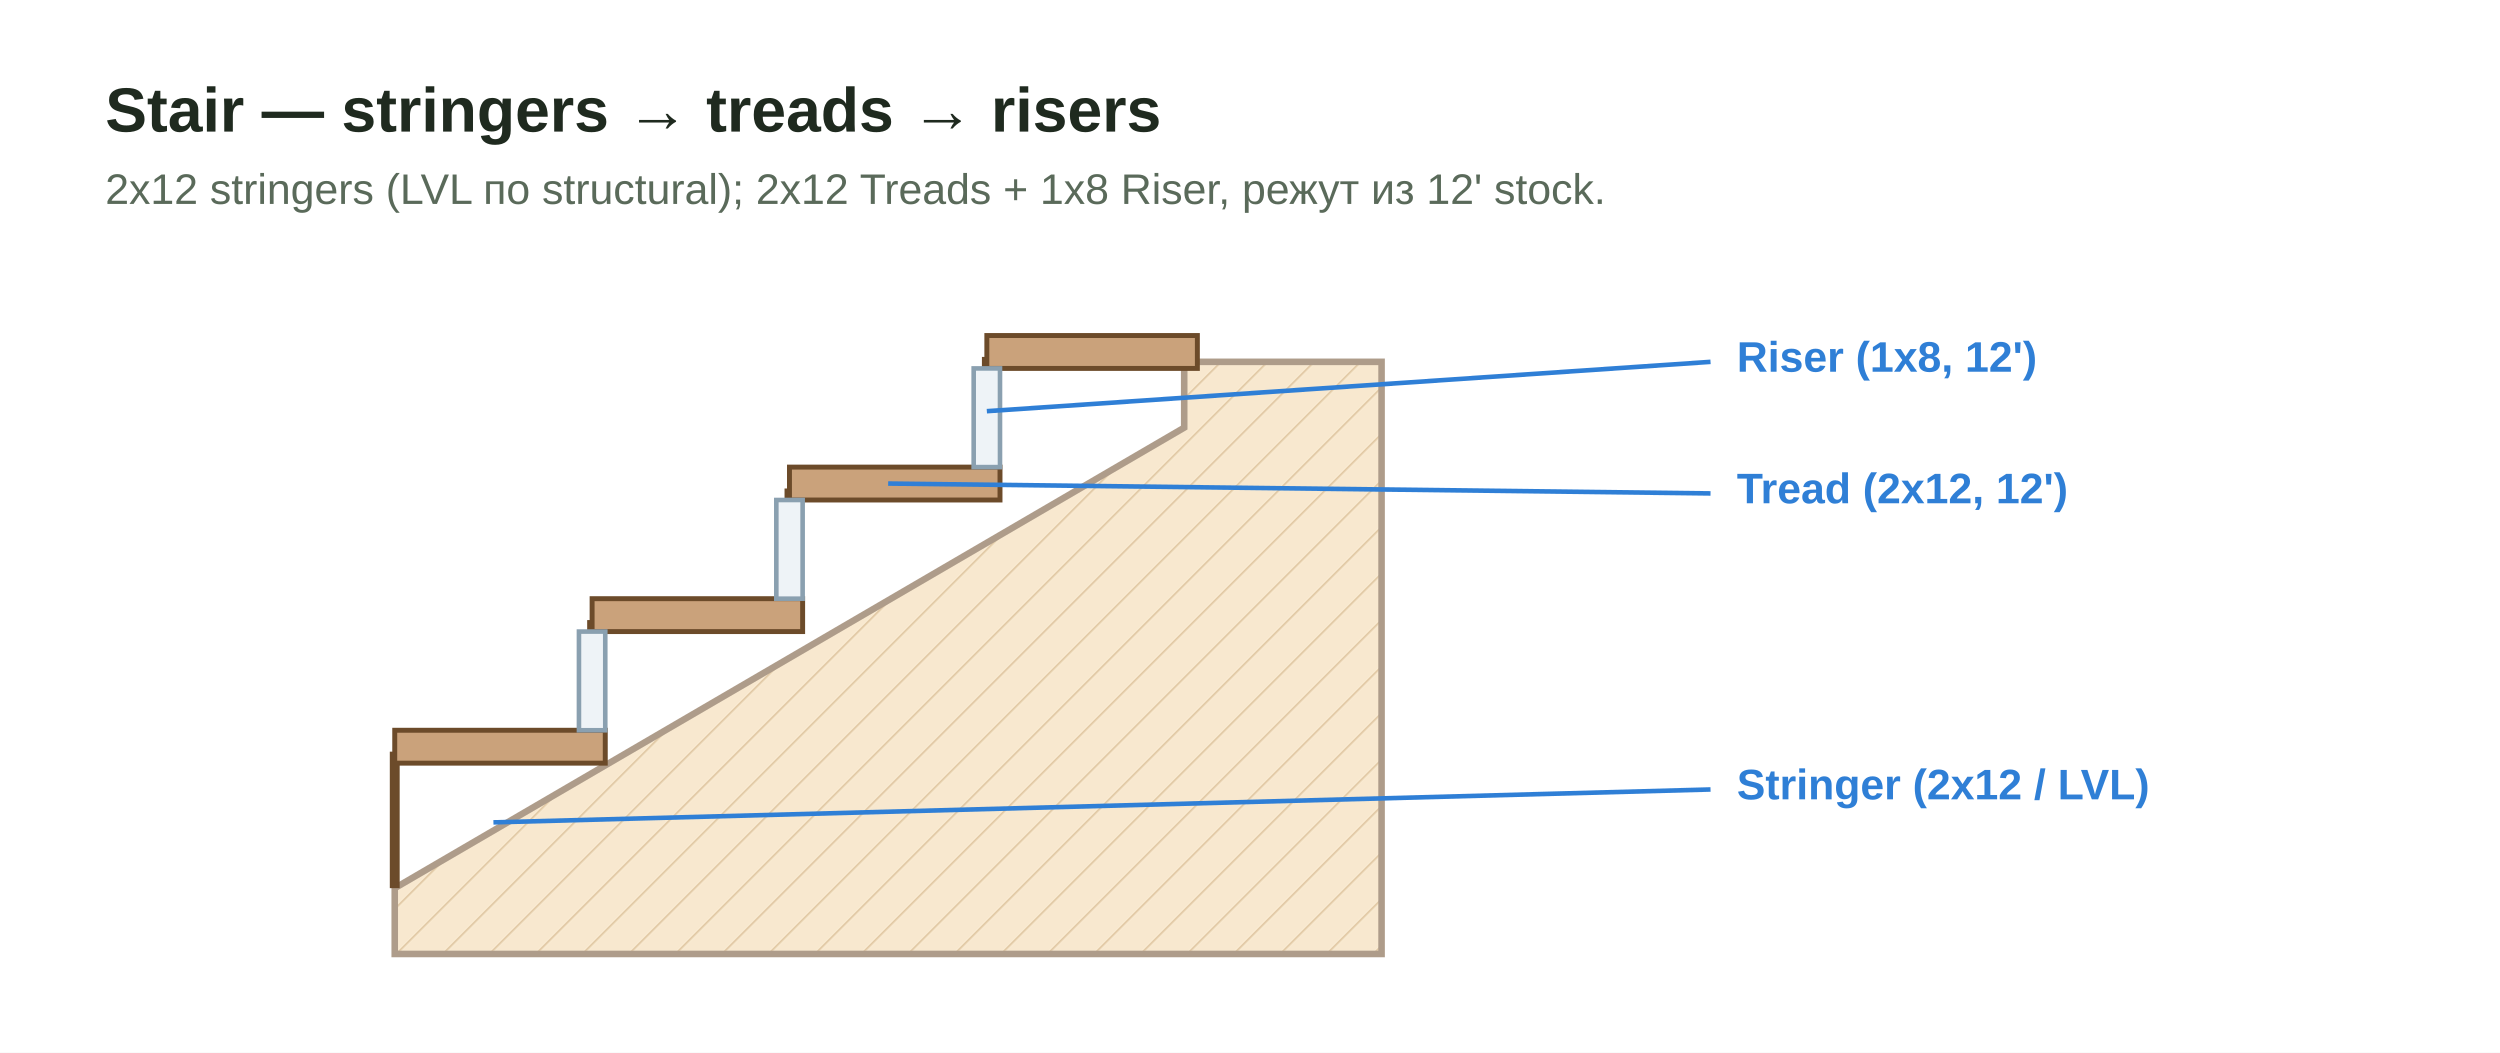
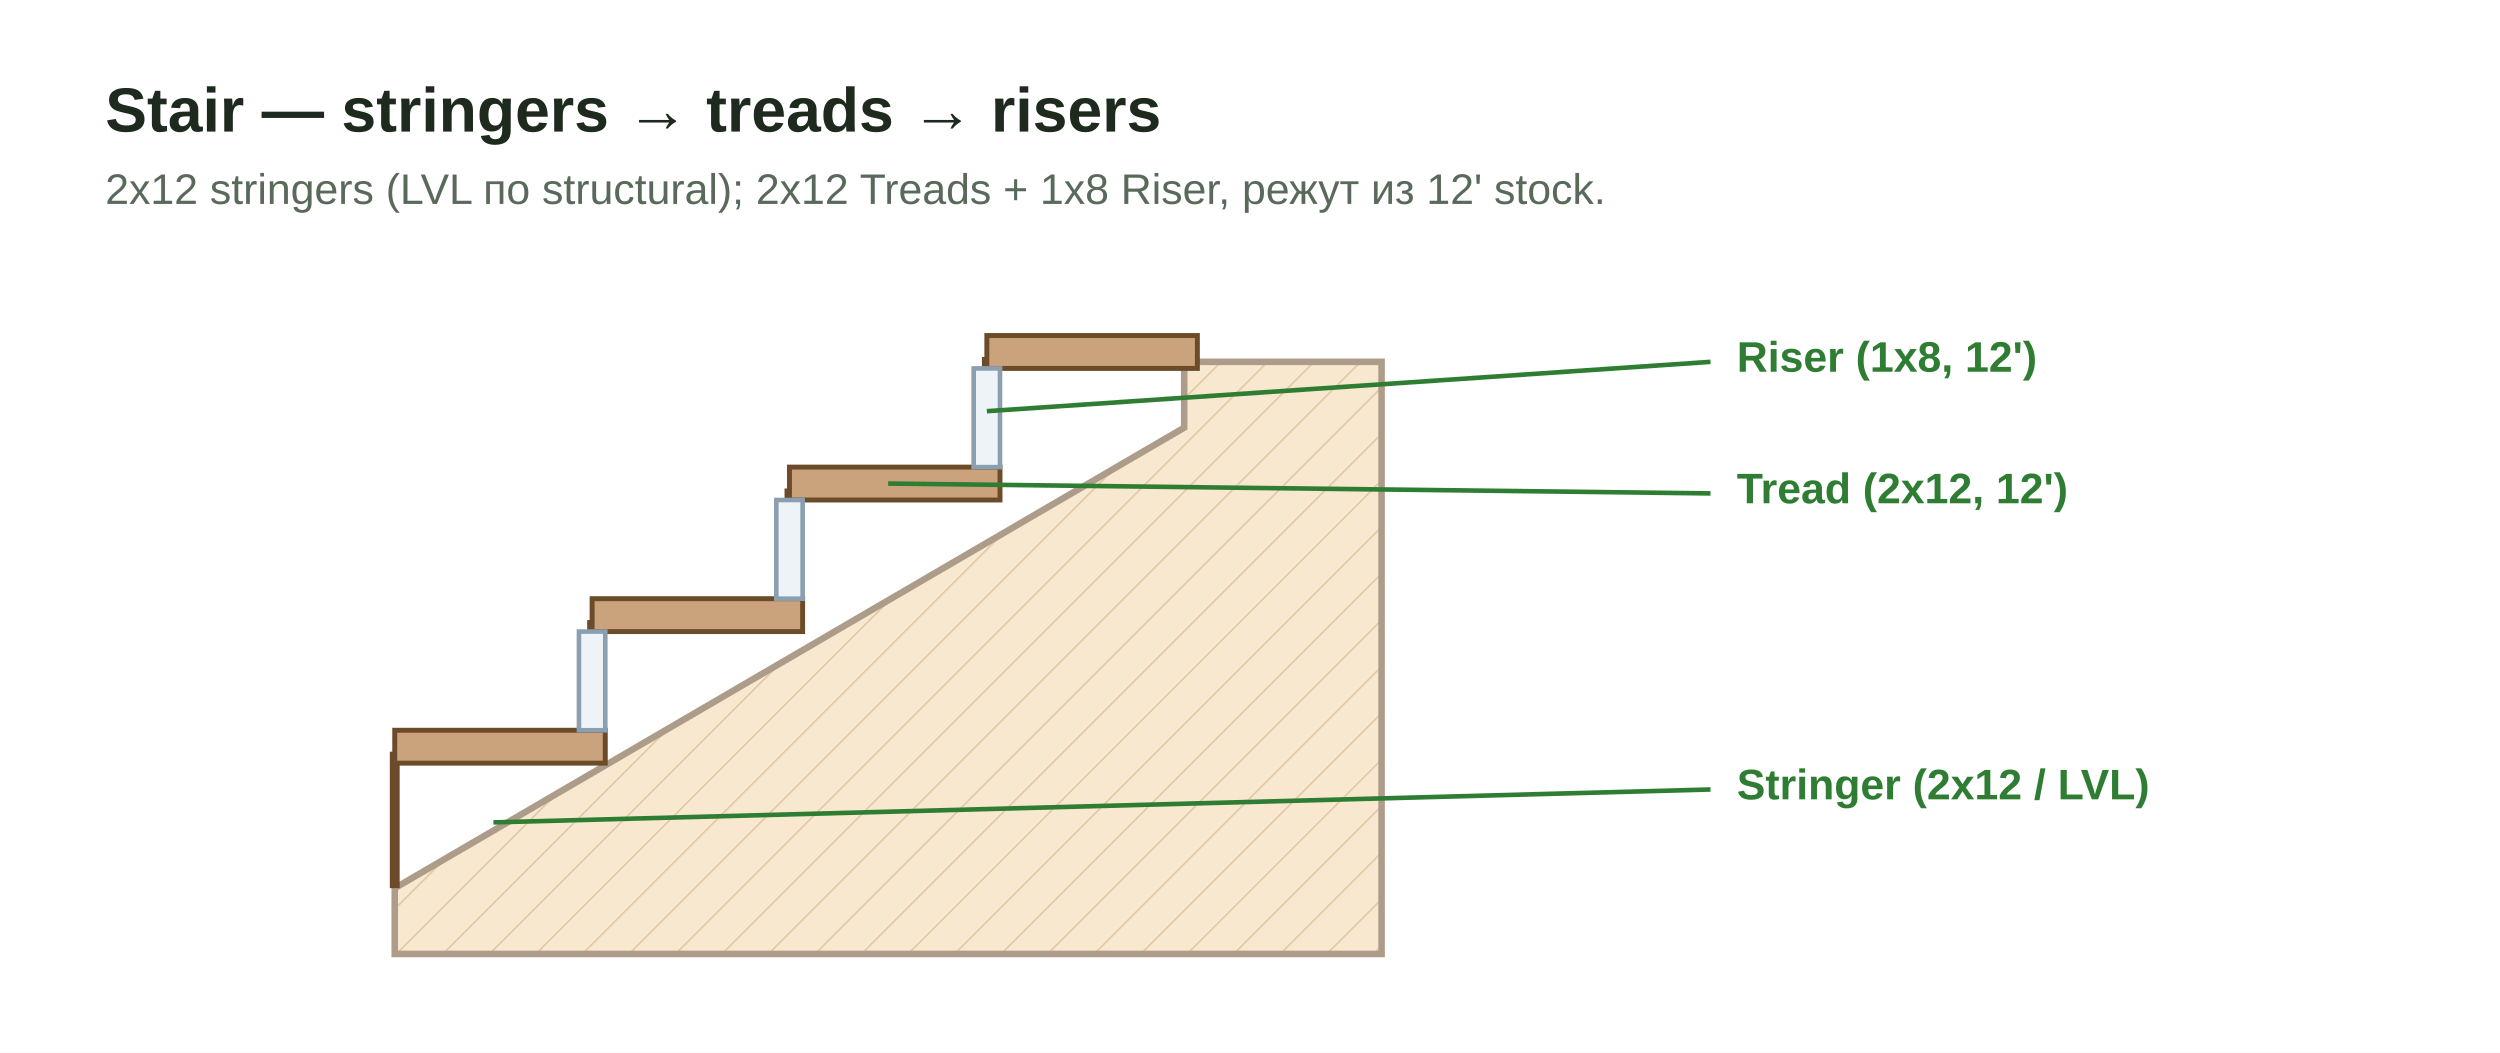
<svg xmlns="http://www.w3.org/2000/svg" viewBox="0 0 760 320" role="img" aria-labelledby="t">
  <defs>
    <pattern id="w" width="10" height="10" patternUnits="userSpaceOnUse" patternTransform="rotate(45)">
      <rect width="10" height="10" fill="#f2d6a8" />
      <line x1="0" y1="0" x2="0" y2="10" stroke="#c89b5a" stroke-width="1" />
    </pattern>
-     <style>.t{font:700 19px "Segoe UI",Arial,sans-serif;fill:#1f2a1f}.s{font:400 13px "Segoe UI",Arial,sans-serif;fill:#5a6a5a}.l{font:600 13px "Segoe UI",Arial,sans-serif;fill:#2f7fd6}</style>
+     <style>.t{font:700 19px "Segoe UI",Arial,sans-serif;fill:#1f2a1f}.s{font:400 13px "Segoe UI",Arial,sans-serif;fill:#5a6a5a}.l{font:600 13px "Segoe UI",Arial,sans-serif;fill:#2e7d32}</style>
  </defs>
  <rect width="760" height="320" fill="#fff" />
  <text class="t" x="32" y="40">Stair — stringers → treads → risers</text>
  <text class="s" x="32" y="62">2x12 stringers (LVL по structural); 2x12 Treads + 1x8 Riser, режут из 12' stock.</text>
  <polyline points="120,270 120,230 180,230 180,190 240,190 240,150 300,150 300,110 360,110" fill="none" stroke="#6c4b2a" stroke-width="3" />
  <polygon points="120,290 120,270 360,130 360,110 420,110 420,290" fill="url(#w)" stroke="#6c4b2a" stroke-width="2" opacity="0.55" />
  <g fill="#caa27b" stroke="#6c4b2a" stroke-width="1.5">
    <rect x="120" y="222" width="64" height="10" />
    <rect x="180" y="182" width="64" height="10" />
    <rect x="240" y="142" width="64" height="10" />
    <rect x="300" y="102" width="64" height="10" />
  </g>
  <g fill="#eef3f7" stroke="#8aa0b0" stroke-width="1.4">
    <rect x="176" y="192" width="8" height="30" />
    <rect x="236" y="152" width="8" height="30" />
    <rect x="296" y="112" width="8" height="30" />
  </g>
-   <line x1="150" y1="250" x2="520" y2="240" stroke="#2f7fd6" stroke-width="1.4" />
+   <line x1="150" y1="250" x2="520" y2="240" stroke="#2e7d32" stroke-width="1.4" />
  <text class="l" x="528" y="243">Stringer (2x12 / LVL)</text>
-   <line x1="270" y1="147" x2="520" y2="150" stroke="#2f7fd6" stroke-width="1.4" />
+   <line x1="270" y1="147" x2="520" y2="150" stroke="#2e7d32" stroke-width="1.4" />
  <text class="l" x="528" y="153">Tread (2x12, 12')</text>
-   <line x1="300" y1="125" x2="520" y2="110" stroke="#2f7fd6" stroke-width="1.4" />
+   <line x1="300" y1="125" x2="520" y2="110" stroke="#2e7d32" stroke-width="1.4" />
  <text class="l" x="528" y="113">Riser (1x8, 12')</text>
</svg>
